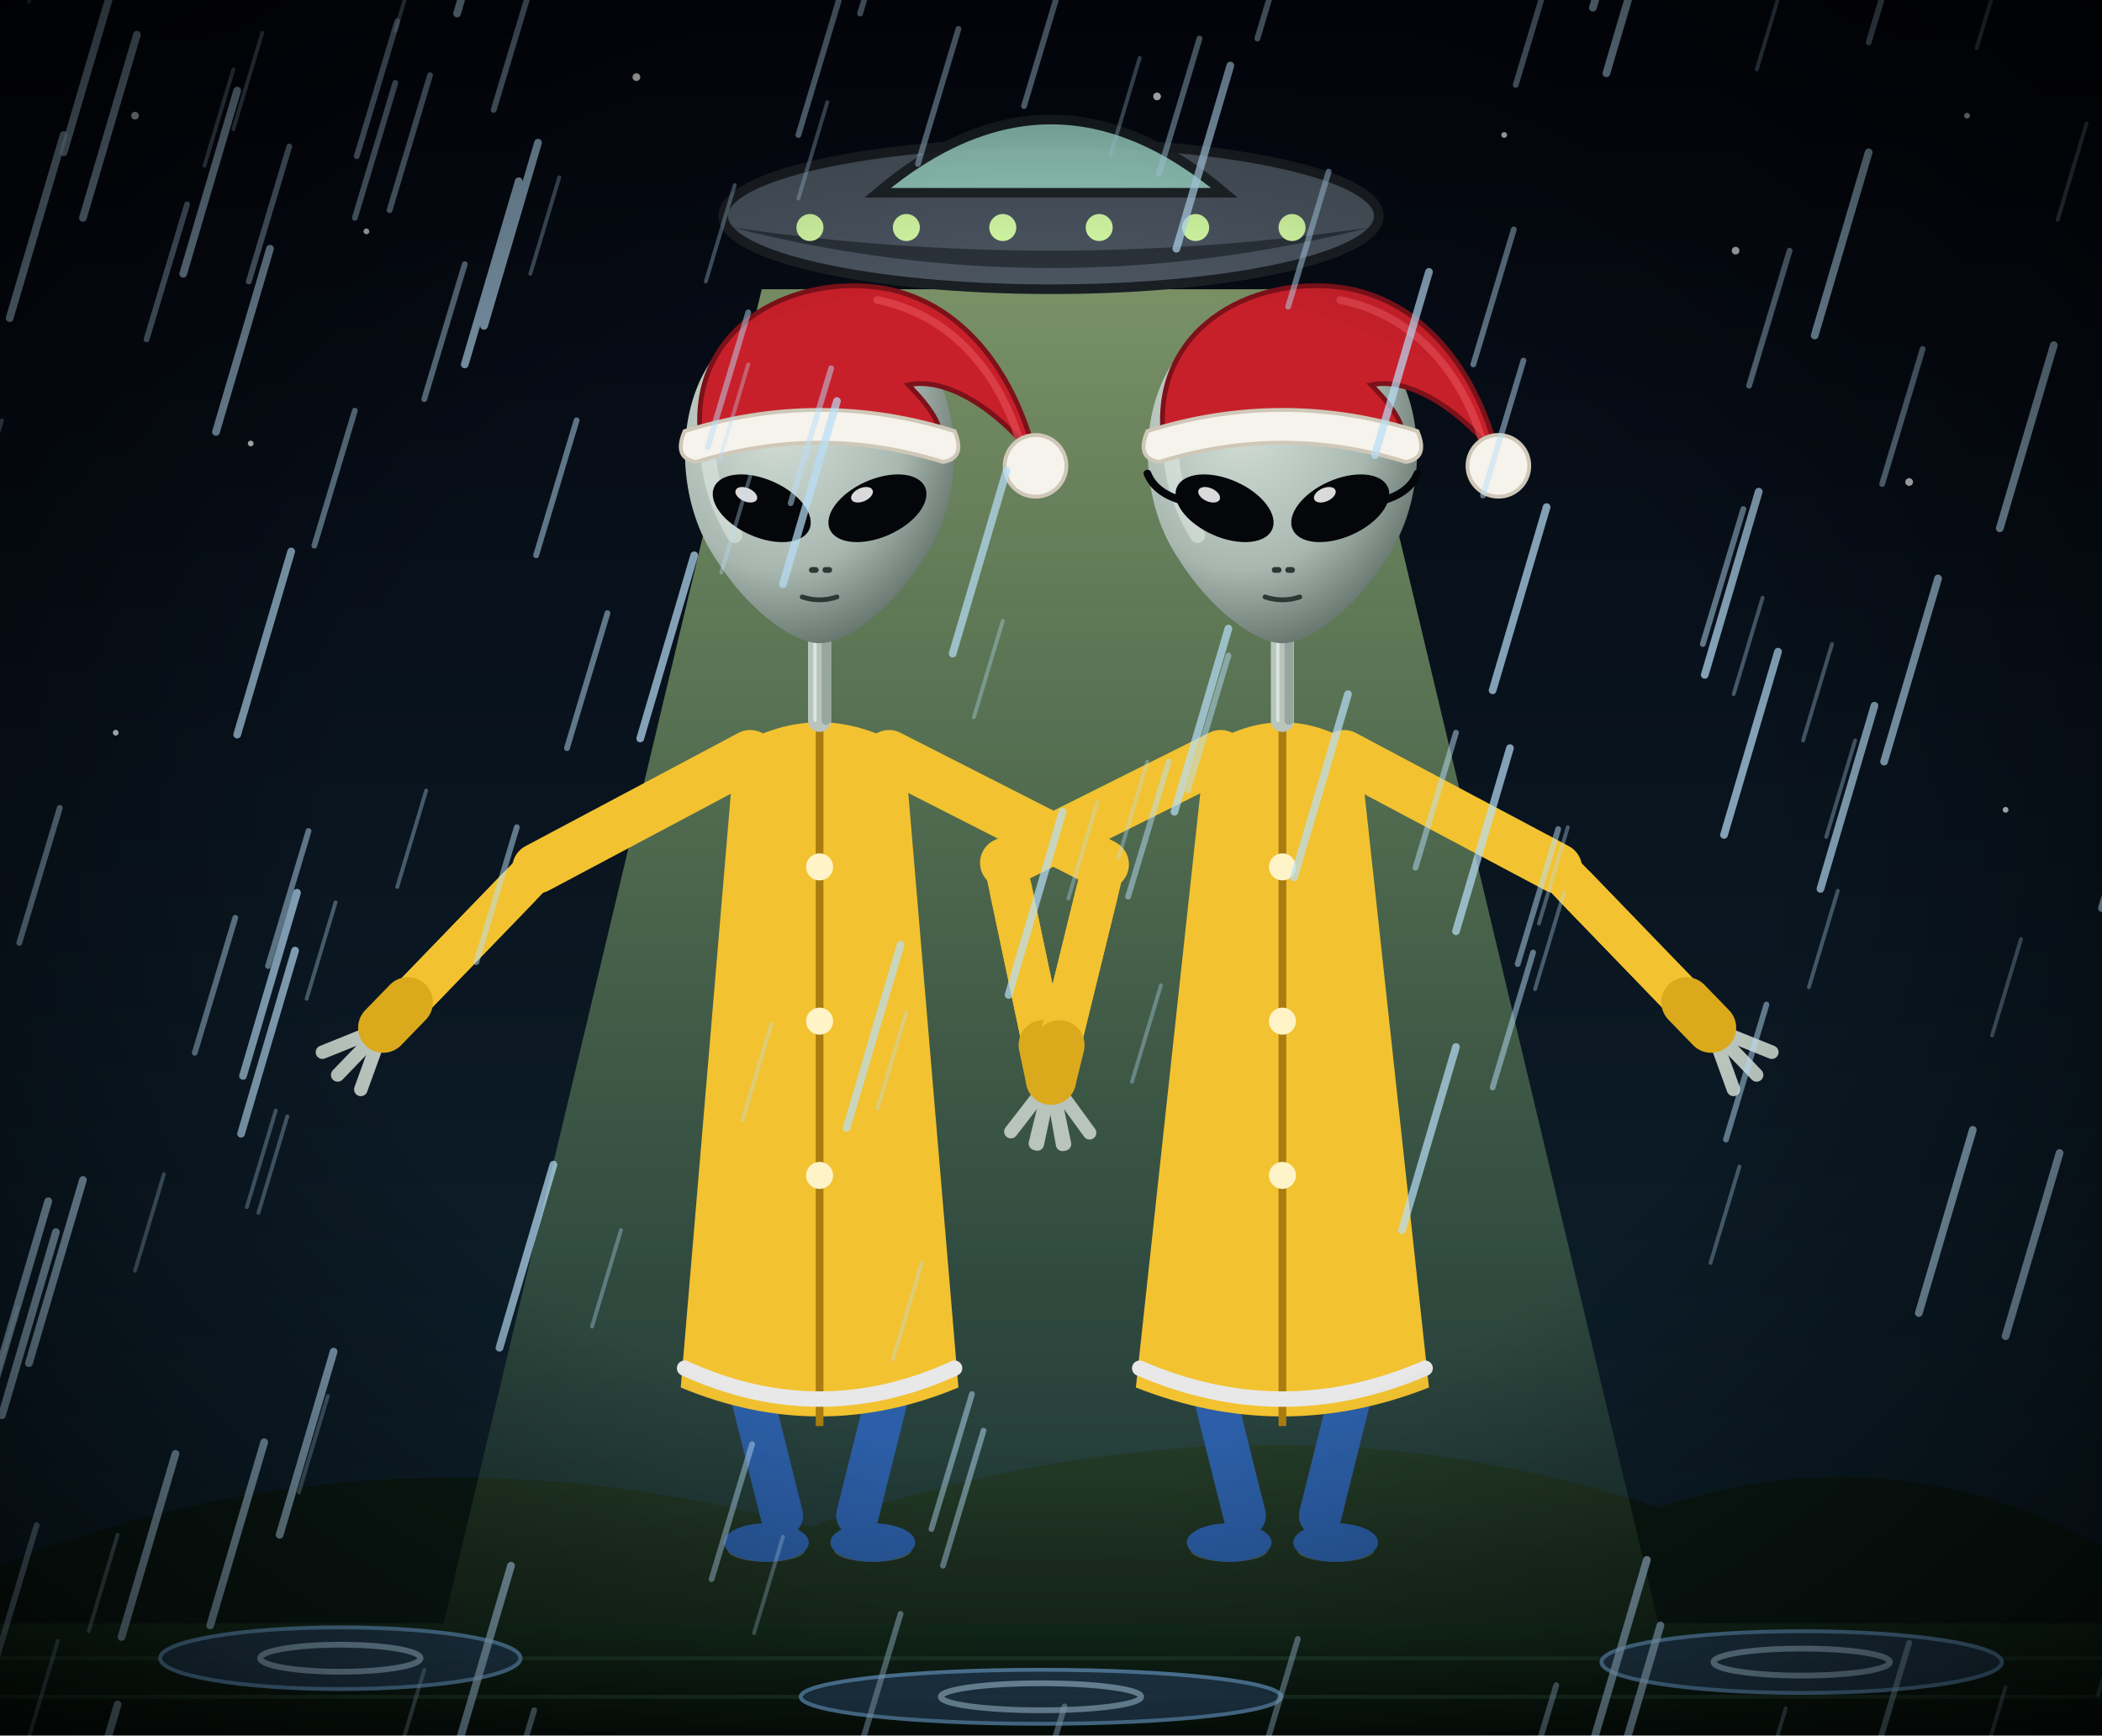
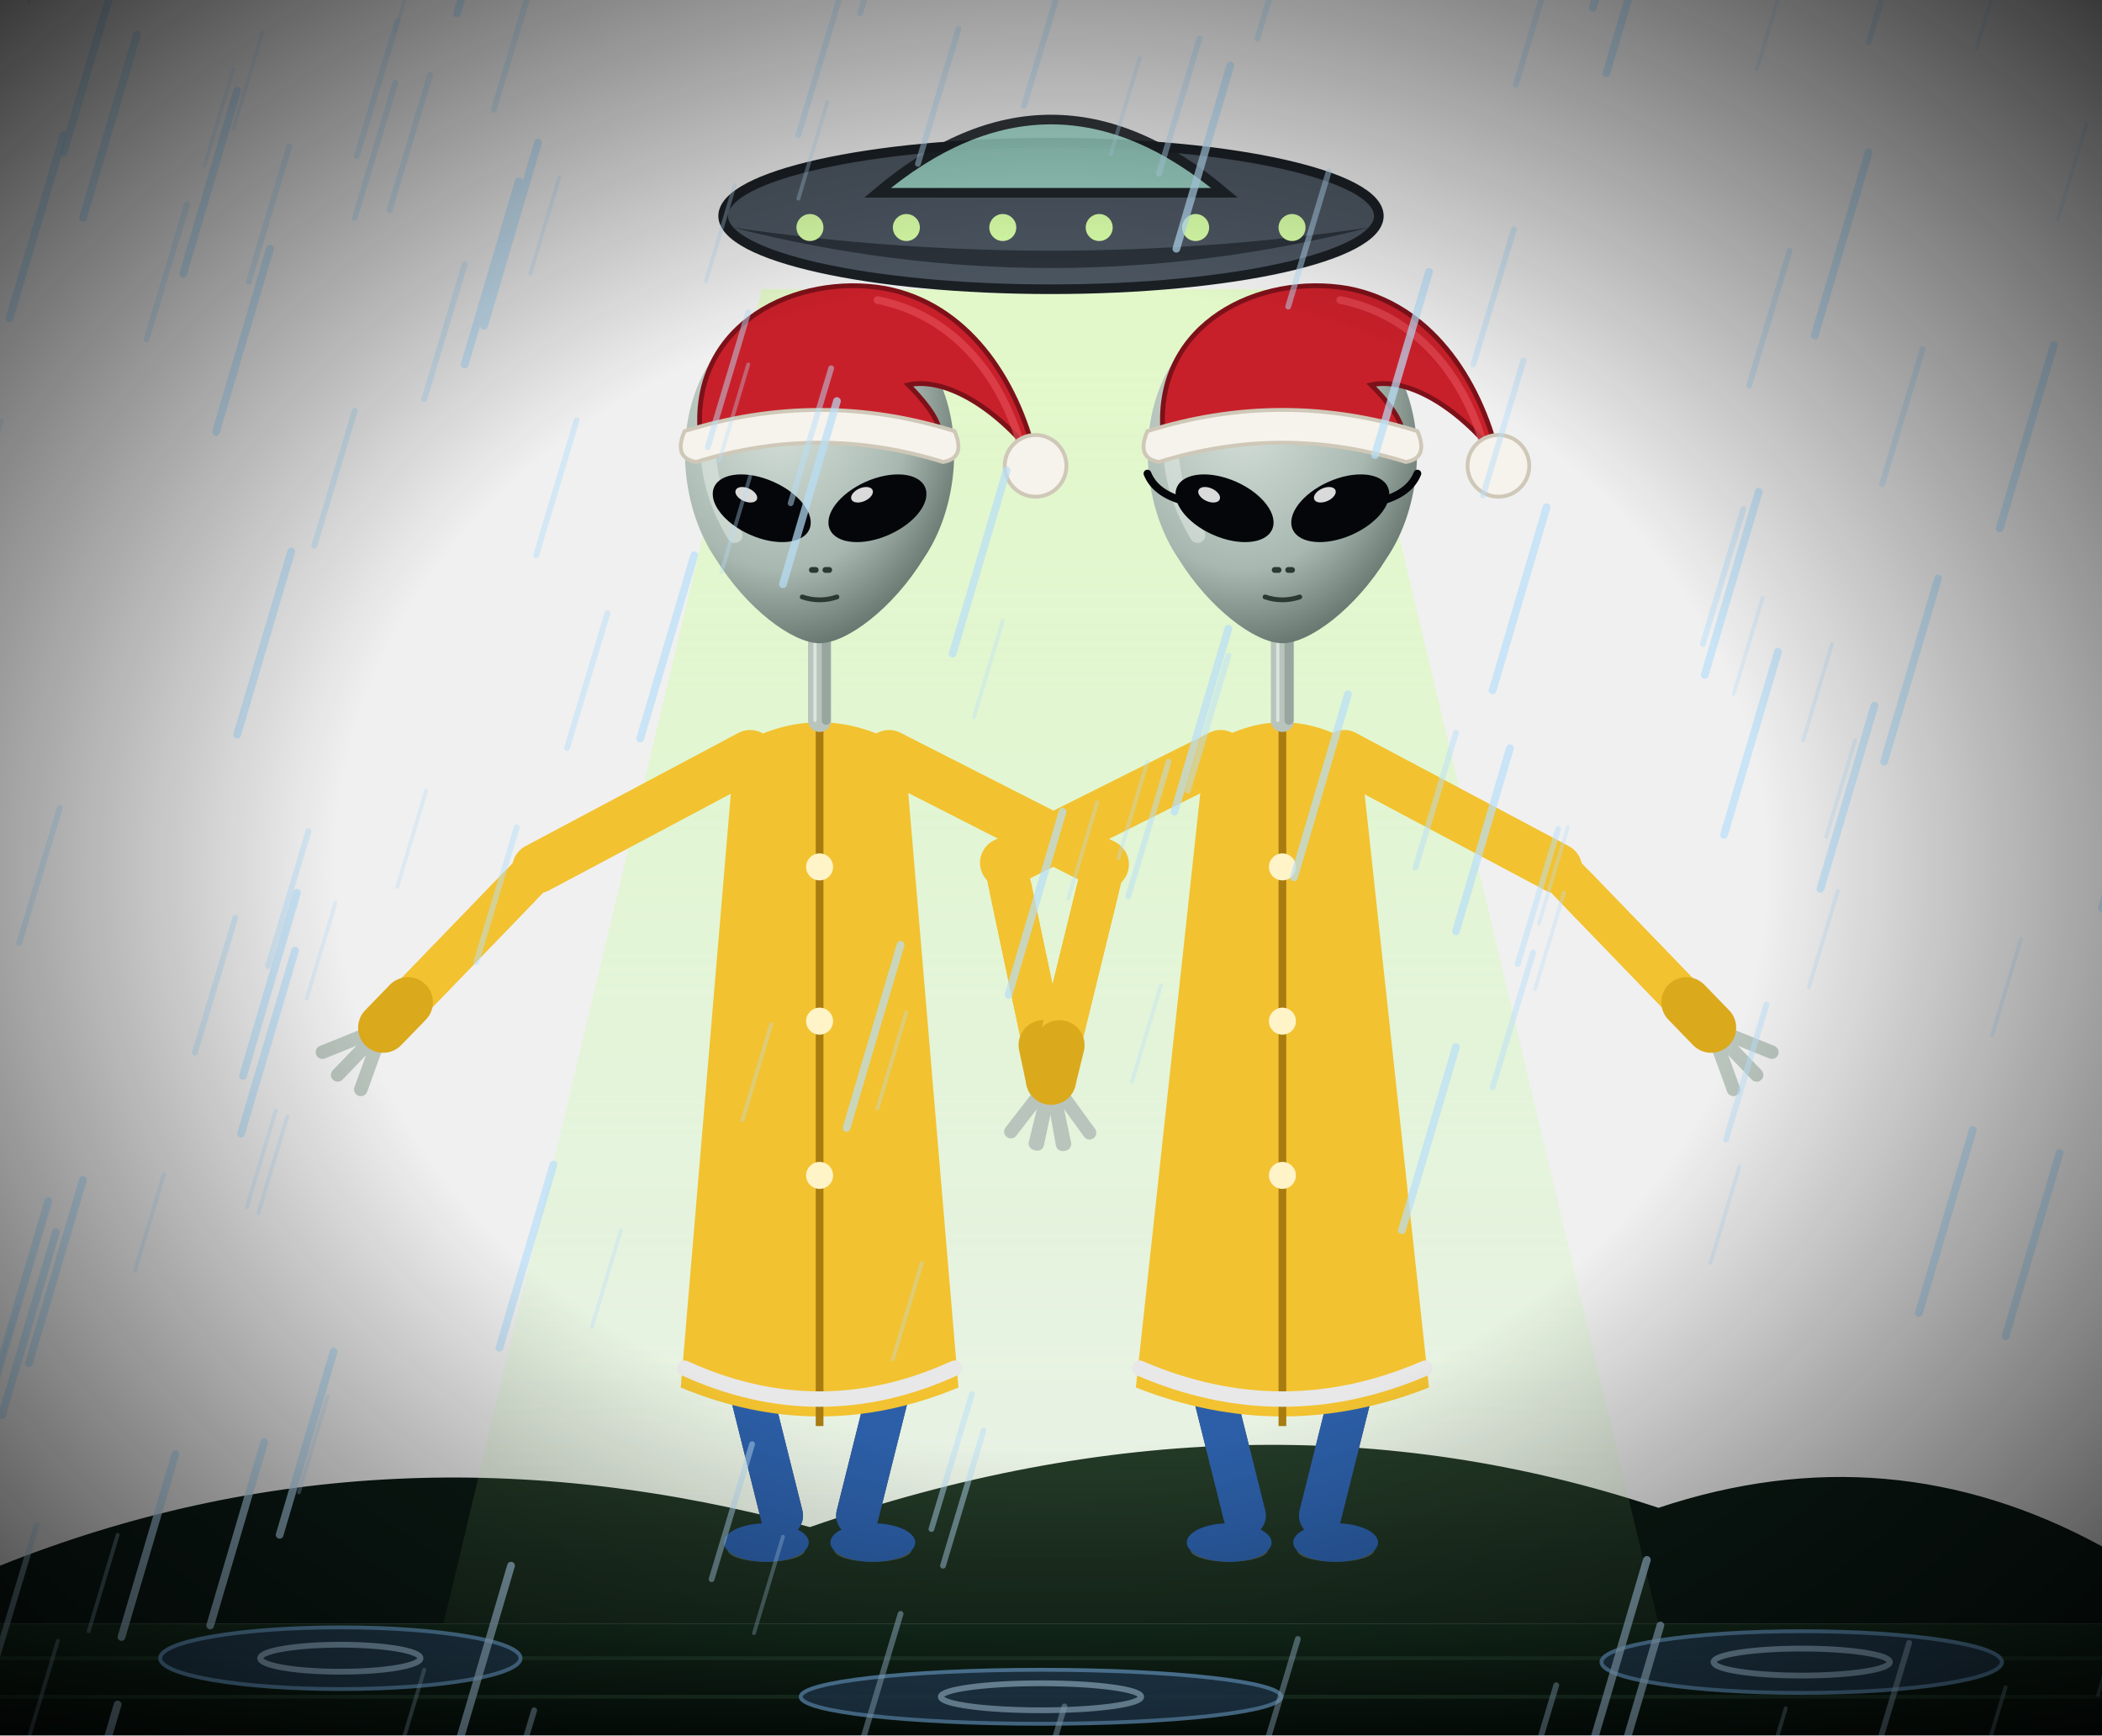
<svg xmlns="http://www.w3.org/2000/svg" viewBox="0 0 1090 900" width="1090" height="900">
  <defs>
    <linearGradient id="wall" x1="0" y1="0" x2="0" y2="1">
      <stop offset="0" stop-color="#050a09" />
      <stop offset="1" stop-color="#132320" />
    </linearGradient>
    <linearGradient id="plastic" x1="0" y1="0" x2="1" y2="0">
      <stop offset="0" stop-color="#cfdad3" />
      <stop offset=".55" stop-color="#a8b8b0" />
      <stop offset="1" stop-color="#5d6f67" />
    </linearGradient>
    <radialGradient id="plastichead" cx=".35" cy=".3" r=".8">
      <stop offset="0" stop-color="#d7e2db" />
      <stop offset=".6" stop-color="#a8b8b0" />
      <stop offset="1" stop-color="#52625b" />
    </radialGradient>
    <linearGradient id="beam" x1="0" y1="0" x2="0" y2="1">
      <stop offset="0" stop-color="#a8ffd8" stop-opacity=".30" />
      <stop offset="1" stop-color="#a8ffd8" stop-opacity="0" />
    </linearGradient>
    <linearGradient id="floor" x1="0" y1="0" x2="0" y2="1">
      <stop offset="0" stop-color="#1c2825" />
      <stop offset="1" stop-color="#0a0f0e" />
    </linearGradient>
    <radialGradient id="vig" cx=".5" cy=".5" r=".75">
      <stop offset=".45" stop-color="#000" stop-opacity="0" />
      <stop offset="1" stop-color="#000" stop-opacity=".85" />
    </radialGradient>
    <radialGradient id="snowg" cx=".35" cy=".3" r=".8">
      <stop offset="0" stop-color="#fff" />
      <stop offset="1" stop-color="#B7C6DA" />
    </radialGradient>
    <radialGradient id="lanternglow" cx=".5" cy=".5" r=".5">
      <stop offset="0" stop-color="#ffe9a0" stop-opacity=".85" />
      <stop offset="1" stop-color="#ffe9a0" stop-opacity="0" />
    </radialGradient>
    <filter id="soft" x="-50%" y="-50%" width="200%" height="200%">
      <feGaussianBlur stdDeviation="3" />
    </filter>
    <filter id="shadow" x="-30%" y="-10%" width="160%" height="130%">
      <feColorMatrix type="matrix" values="0 0 0 0 0  0 0 0 0 0  0 0 0 0 0  0 0 0 .55 0" />
      <feGaussianBlur stdDeviation="7" />
    </filter>
    <filter id="fog" x="-30%" y="-100%" width="160%" height="300%">
      <feGaussianBlur stdDeviation="26" />
    </filter>
    <clipPath id="floorclip">
      <rect y="842" width="1090" height="58" />
    </clipPath>
  </defs>
  <style>@media (prefers-reduced-motion: no-preference) {@keyframes bob-male {0.00% {transform:rotate(0deg)}72.41% {transform:rotate(0deg)}72.41% {transform:rotate(0deg)}74.02% {transform:rotate(-6deg)}75.63% {transform:rotate(5deg)}77.24% {transform:rotate(-4deg)}78.85% {transform:rotate(3deg)}80.46% {transform:rotate(-1.5deg)}82.07% {transform:rotate(0deg)}100.00% {transform:rotate(0deg)}} .hb-male {animation: bob-male 29s ease-in-out infinite; transform-origin: 0px 236px}@keyframes bob-female {0.00% {transform:rotate(0deg)}65.85% {transform:rotate(0deg)}65.85% {transform:rotate(0deg)}66.99% {transform:rotate(-6deg)}68.13% {transform:rotate(5deg)}69.27% {transform:rotate(-4deg)}70.41% {transform:rotate(3deg)}71.54% {transform:rotate(-1.5deg)}72.68% {transform:rotate(0deg)}100.00% {transform:rotate(0deg)}} .hb-female {animation: bob-female 41s ease-in-out infinite; transform-origin: 0px 236px}@keyframes fall{to{transform:translateY(900px)}} .fall{animation:fall linear infinite}@keyframes sway{from{transform:translateX(-22px)}to{transform:translateX(22px)}} .sway{animation:sway ease-in-out infinite alternate}@keyframes drift{from{transform:translateX(-45px)}to{transform:translateX(45px)}} .drift{animation:drift 11s ease-in-out infinite alternate}@keyframes hover{from{transform:translateY(-5px)}to{transform:translateY(7px)}} .hover{animation:hover 3.6s ease-in-out infinite alternate}@keyframes flash{0%,100%,12%,48%,62%{opacity:0}1%{opacity:.22}3%{opacity:0}5%{opacity:.16}9%{opacity:0}51%{opacity:.2}53%{opacity:0}55%{opacity:.14}59%{opacity:0}} .flash{animation:flash 13s linear infinite}@keyframes bolta{0%,100%,12%,62%{opacity:0}1%{opacity:1}3%{opacity:0}5%{opacity:1}9%{opacity:0}} .bolta{animation:bolta 13s linear infinite}@keyframes boltb{0%,100%,48%,62%{opacity:0}51%{opacity:1}53%{opacity:0}55%{opacity:1}59%{opacity:0}} .boltb{animation:boltb 13s linear infinite}}</style>
  <defs>
    <linearGradient id="ubeam" x1="0" y1="0" x2="0" y2="1">
      <stop offset="0" stop-color="#d8ffa8" stop-opacity=".55" />
      <stop offset="1" stop-color="#b6ff9a" stop-opacity=".08" />
    </linearGradient>
    <linearGradient id="nsky" x1="0" y1="0" x2="0" y2="1">
      <stop offset="0" stop-color="#04060f" />
      <stop offset="1" stop-color="#0f2430" />
    </linearGradient>
    <linearGradient id="field" x1="0" y1="0" x2="0" y2="1">
      <stop offset="0" stop-color="#16301f" />
      <stop offset="1" stop-color="#07120c" />
    </linearGradient>
  </defs>
-   <rect width="1090" height="900" fill="url(#nsky)" />
-   <circle cx="70" cy="60" r="2" fill="#fff" opacity=".8" />
-   <circle cx="190" cy="120" r="1.5" fill="#fff" opacity=".8" />
-   <circle cx="330" cy="40" r="2" fill="#fff" opacity=".8" />
-   <circle cx="470" cy="90" r="1.5" fill="#fff" opacity=".8" />
-   <circle cx="600" cy="50" r="2" fill="#fff" opacity=".8" />
-   <circle cx="780" cy="70" r="1.5" fill="#fff" opacity=".8" />
-   <circle cx="900" cy="130" r="2" fill="#fff" opacity=".8" />
-   <circle cx="1020" cy="60" r="1.5" fill="#fff" opacity=".8" />
-   <circle cx="130" cy="230" r="1.5" fill="#fff" opacity=".8" />
-   <circle cx="990" cy="250" r="2" fill="#fff" opacity=".8" />
-   <circle cx="60" cy="380" r="1.5" fill="#fff" opacity=".8" />
-   <circle cx="1040" cy="420" r="1.5" fill="#fff" opacity=".8" />
  <path d="M 0 812 Q 200 732 420 792 Q 650 712 860 782 Q 980 742 1090 802 L 1090 842 L 0 842 Z" fill="#0b1a14" />
  <g class="hover">
    <path d="M 395 150 L 695 150 L 860 842 L 230 842 Z" fill="url(#ubeam)" />
    <ellipse cx="545" cy="112" rx="170" ry="38" fill="#4b5560" stroke="#1a1f24" stroke-width="5" />
    <path d="M 455 100 Q 545 24 635 100 Z" fill="#9fd8c9" stroke="#1a1f24" stroke-width="5" opacity=".9" />
    <path d="M 380 118 Q 545 160 710 118 Q 545 142 380 118 Z" fill="#2b323a" />
    <g fill="#d8ffa8">
      <circle cx="420" cy="118" r="7" />
      <circle cx="470" cy="118" r="7" />
      <circle cx="520" cy="118" r="7" />
      <circle cx="570" cy="118" r="7" />
      <circle cx="620" cy="118" r="7" />
      <circle cx="670" cy="118" r="7" />
    </g>
  </g>
  <rect y="842" width="1090" height="58" fill="url(#field)" />
  <g stroke="#2b4d37" stroke-width="2" opacity=".6">
    <path d="M 0 860 H 1090 M 0 880 H 1090" />
  </g>
  <g transform="scale(1.038095 1)">
    <g fill="#26425a" stroke="#6BA3D0" stroke-width="2" opacity=".9">
      <ellipse cx="170" cy="860" rx="90" ry="16" />
      <ellipse cx="520" cy="880" rx="120" ry="14" />
      <ellipse cx="900" cy="862" rx="100" ry="16" />
    </g>
    <g fill="none" stroke="#B8DEF8" stroke-width="3" opacity=".7">
      <ellipse cx="170" cy="860" rx="40" ry="7" />
      <ellipse cx="520" cy="880" rx="50" ry="7" />
      <ellipse cx="900" cy="862" rx="44" ry="7" />
    </g>
  </g>
  <g transform="translate(665 569.6)">
    <path d="M -20.0 0.0 L -48.7 100.0" stroke="#b9c4bd" stroke-width="22" stroke-linecap="round" fill="none" />
    <path d="M -13.8 0.0 L -42.5 100.0" stroke="#76877f" stroke-width="8.4" stroke-linecap="round" fill="none" opacity=".5" />
    <path d="M -24.4 0.0 L -53.1 100.0" stroke="#eaf3ee" stroke-width="3.1" stroke-linecap="round" fill="none" opacity=".7" />
    <path d="M -48.7 100.0 L -19.6 216.4" stroke="#b9c4bd" stroke-width="16" stroke-linecap="round" fill="none" />
    <path d="M -44.2 100.0 L -15.2 216.4" stroke="#76877f" stroke-width="6.1" stroke-linecap="round" fill="none" opacity=".5" />
    <path d="M -51.9 100.0 L -22.8 216.4" stroke="#eaf3ee" stroke-width="2.2" stroke-linecap="round" fill="none" opacity=".7" />
    <path d="M -56.7 100.0 Q -48.7 105.0 -40.7 100.0" stroke="#46544e" stroke-width="2.2" fill="none" opacity=".7" />
    <ellipse cx="-27.6" cy="230.4" rx="20" ry="8" fill="#b9c4bd" />
    <ellipse cx="-27.6" cy="234.4" rx="20" ry="6" fill="#76877f" opacity=".5" />
    <path d="M 20.0 0.0 L 48.7 100.0" stroke="#b9c4bd" stroke-width="22" stroke-linecap="round" fill="none" />
    <path d="M 26.2 0.0 L 54.8 100.0" stroke="#76877f" stroke-width="8.4" stroke-linecap="round" fill="none" opacity=".5" />
    <path d="M 15.6 0.0 L 44.3 100.0" stroke="#eaf3ee" stroke-width="3.1" stroke-linecap="round" fill="none" opacity=".7" />
    <path d="M 48.7 100.0 L 19.6 216.4" stroke="#b9c4bd" stroke-width="16" stroke-linecap="round" fill="none" />
    <path d="M 53.1 100.0 L 24.1 216.4" stroke="#76877f" stroke-width="6.1" stroke-linecap="round" fill="none" opacity=".5" />
    <path d="M 45.5 100.0 L 16.4 216.4" stroke="#eaf3ee" stroke-width="2.2" stroke-linecap="round" fill="none" opacity=".7" />
    <path d="M 40.7 100.0 Q 48.7 105.0 56.7 100.0" stroke="#46544e" stroke-width="2.2" fill="none" opacity=".7" />
    <ellipse cx="27.6" cy="230.4" rx="20" ry="8" fill="#b9c4bd" />
    <ellipse cx="27.6" cy="234.4" rx="20" ry="6" fill="#76877f" opacity=".5" />
    <path d="M -32.0 -178.0 Q 0.0 -204.0 32.0 -178.0 Q 24.0 -110.0 24.0 -110.0 Q 44.0 -40 40 40 Q 0 66 -40 40 Q -44 -40 -24.0 -110.0 Q -24.0 -110.0 -32.0 -178.0 Z" fill="url(#plastic)" />
    <path d="M -24.0 -108.0 Q 0.0 -103.0 24.0 -108.0" stroke="#46544e" stroke-width="2.2" fill="none" opacity=".7" />
    <path d="M -32.0 -178.0 L -143.8 -122.1" stroke="#b9c4bd" stroke-width="15" stroke-linecap="round" fill="none" />
    <path d="M -27.8 -178.0 L -139.6 -122.1" stroke="#76877f" stroke-width="5.7" stroke-linecap="round" fill="none" opacity=".5" />
    <path d="M -35.0 -178.0 L -146.8 -122.1" stroke="#eaf3ee" stroke-width="2.1" stroke-linecap="round" fill="none" opacity=".7" />
    <path d="M -143.8 -122.1 L -120.0 -9.6" stroke="#b9c4bd" stroke-width="12" stroke-linecap="round" fill="none" />
    <path d="M -140.4 -122.1 L -116.6 -9.6" stroke="#76877f" stroke-width="4.6" stroke-linecap="round" fill="none" opacity=".5" />
    <path d="M -146.2 -122.1 L -122.4 -9.6" stroke="#eaf3ee" stroke-width="1.7" stroke-linecap="round" fill="none" opacity=".7" />
    <path d="M -150.8 -122.1 Q -143.8 -117.1 -136.8 -122.1" stroke="#46544e" stroke-width="2.2" fill="none" opacity=".7" />
    <path d="M 32.0 -178.0 L 142.4 -119.3" stroke="#b9c4bd" stroke-width="15" stroke-linecap="round" fill="none" />
    <path d="M 36.2 -178.0 L 146.6 -119.3" stroke="#76877f" stroke-width="5.7" stroke-linecap="round" fill="none" opacity=".5" />
    <path d="M 29.0 -178.0 L 139.4 -119.3" stroke="#eaf3ee" stroke-width="2.1" stroke-linecap="round" fill="none" opacity=".7" />
    <path d="M 142.4 -119.3 L 222.3 -36.6" stroke="#b9c4bd" stroke-width="12" stroke-linecap="round" fill="none" />
    <path d="M 145.7 -119.3 L 225.6 -36.6" stroke="#76877f" stroke-width="4.6" stroke-linecap="round" fill="none" opacity=".5" />
    <path d="M 140.0 -119.3 L 219.9 -36.6" stroke="#eaf3ee" stroke-width="1.7" stroke-linecap="round" fill="none" opacity=".7" />
    <path d="M 135.4 -119.3 Q 142.4 -114.3 149.4 -119.3" stroke="#46544e" stroke-width="2.2" fill="none" opacity=".7" />
    <path d="M -120.0 -9.6 L -100.0 17.9" stroke="#b9c4bd" stroke-width="7" stroke-linecap="round" fill="none" />
    <path d="M -120.0 -9.6 L -113.0 23.7" stroke="#b9c4bd" stroke-width="7" stroke-linecap="round" fill="none" />
    <path d="M -120.0 -9.6 L -127.1 23.7" stroke="#b9c4bd" stroke-width="7" stroke-linecap="round" fill="none" />
    <circle cx="-120.0" cy="-9.6" r="7" fill="#b9c4bd" />
    <path d="M 222.3 -36.6 L 253.8 -23.9" stroke="#b9c4bd" stroke-width="7" stroke-linecap="round" fill="none" />
    <path d="M 222.3 -36.6 L 245.9 -12.1" stroke="#b9c4bd" stroke-width="7" stroke-linecap="round" fill="none" />
    <path d="M 222.3 -36.6 L 233.9 -4.6" stroke="#b9c4bd" stroke-width="7" stroke-linecap="round" fill="none" />
    <circle cx="222.3" cy="-36.6" r="7" fill="#b9c4bd" />
    <path d="M -20.0 0.0 L -48.7 100.0" stroke="#38465e" stroke-width="28" stroke-linecap="round" fill="none" />
    <path d="M -48.7 100.0 L -19.6 216.4" stroke="#38465e" stroke-width="22" stroke-linecap="round" fill="none" />
    <path d="M 20.0 0.0 L 48.7 100.0" stroke="#38465e" stroke-width="28" stroke-linecap="round" fill="none" />
    <path d="M 48.7 100.0 L 19.6 216.4" stroke="#38465e" stroke-width="22" stroke-linecap="round" fill="none" />
    <path d="M -35.6 152.4 L -19.6 216.4" stroke="#2c5fa8" stroke-width="22" stroke-linecap="round" fill="none" />
    <ellipse cx="-27.6" cy="230.4" rx="22" ry="10" fill="#2c5fa8" />
    <path d="M 35.6 152.4 L 19.6 216.4" stroke="#2c5fa8" stroke-width="22" stroke-linecap="round" fill="none" />
    <ellipse cx="27.6" cy="230.4" rx="22" ry="10" fill="#2c5fa8" />
    <path d="M -32.0 -178.0 L -143.8 -122.1" stroke="#f2c230" stroke-width="26" stroke-linecap="round" fill="none" />
    <path d="M -143.8 -122.1 L -120.0 -9.6" stroke="#f2c230" stroke-width="22" stroke-linecap="round" fill="none" />
    <path d="M -140.9 -108.6 L -120.0 -9.6" stroke="#f2c230" stroke-width="22" stroke-linecap="round" fill="none" />
    <path d="M -123.8 -27.6 L -120.0 -9.6" stroke="#dba91c" stroke-width="26" stroke-linecap="round" fill="none" />
    <path d="M 32.0 -178.0 L 142.4 -119.3" stroke="#f2c230" stroke-width="26" stroke-linecap="round" fill="none" />
    <path d="M 142.4 -119.3 L 222.3 -36.6" stroke="#f2c230" stroke-width="22" stroke-linecap="round" fill="none" />
    <path d="M 152.0 -109.4 L 222.3 -36.6" stroke="#f2c230" stroke-width="22" stroke-linecap="round" fill="none" />
    <path d="M 209.5 -49.8 L 222.3 -36.6" stroke="#dba91c" stroke-width="26" stroke-linecap="round" fill="none" />
    <path d="M -40.0 -182.0 Q 0.0 -208.0 40.0 -182.0 L 76.0 150 Q 0 180 -76.0 150 Z" fill="#f2c230" />
    <path d="M 0 -200 V 170" stroke="#a87c10" stroke-width="4" fill="none" />
    <g fill="#fff3c8">
      <circle cx="0" cy="-120" r="7" />
      <circle cx="0" cy="-40" r="7" />
      <circle cx="0" cy="40" r="7" />
    </g>
    <path d="M -74 140 Q 0 172 74 140" stroke="#e8e8e8" stroke-width="8" fill="none" stroke-linecap="round" />
    <g transform="translate(0.0 -196.0) rotate(0.0) translate(0 -236)">
      <g class="hb hb-female">
        <path d="M 0.0 236.0 L 0.0 190.0" stroke="#b9c4bd" stroke-width="12" stroke-linecap="round" fill="none" />
        <path d="M 3.4 236.0 L 3.4 190.0" stroke="#76877f" stroke-width="4.6" stroke-linecap="round" fill="none" opacity=".5" />
        <path d="M -2.4 236.0 L -2.4 190.0" stroke="#eaf3ee" stroke-width="1.7" stroke-linecap="round" fill="none" opacity=".7" />
        <path d="M 0 22 C 74 22 84 108 54 152 C 38 178 14 196 0 196 C -14 196 -38 178 -54 152 C -84 108 -74 22 0 22 Z" fill="url(#plastichead)" />
        <path d="M -50 60 Q -68 100 -44 140" stroke="#eaf3ee" stroke-width="8" stroke-linecap="round" fill="none" opacity=".45" />
        <g fill="#04060a">
          <ellipse cx="-30" cy="126" rx="27" ry="15" transform="rotate(24 -30 126)" />
          <ellipse cx="30" cy="126" rx="27" ry="15" transform="rotate(-24 30 126)" />
        </g>
        <g fill="#fff" opacity=".85">
          <ellipse cx="-38" cy="119" rx="6" ry="3.5" transform="rotate(24 -38 119)" />
          <ellipse cx="22" cy="119" rx="6" ry="3.5" transform="rotate(-24 22 119)" />
        </g>
        <path d="M -4 158 h 2 M 3 158 h 2" stroke="#2c3833" stroke-width="3" stroke-linecap="round" />
        <path d="M -9 172 Q 0 175 9 172" stroke="#2c3833" stroke-width="2.5" fill="none" stroke-linecap="round" />
        <path d="M -52 122 q -14 -4 -18 -14 M 52 122 q 14 -4 18 -14" stroke="#04060a" stroke-width="4" stroke-linecap="round" fill="none" />
        <circle cx="0" cy="36" r="7" fill="#f2b632" />
        <path d="M -62 86 C -66 30 -12 4 34 12 C 76 20 102 58 112 100 C 90 72 64 58 46 62 C 58 74 62 82 62 86 Q 0 68 -62 86 Z" fill="#c8202a" stroke="#7d1119" stroke-width="2.5" />
        <path d="M 30 18 C 70 26 94 58 104 92" fill="none" stroke="#e8505a" stroke-width="4" opacity=".6" stroke-linecap="round" />
        <path d="M -70 86 Q 0 64 70 86 Q 76 100 64 102 Q 0 82 -64 102 Q -76 100 -70 86 Z" fill="#f6f3ec" stroke="#cfc8b8" stroke-width="2" />
        <circle cx="112" cy="104" r="16" fill="#f6f3ec" stroke="#cfc8b8" stroke-width="2" />
      </g>
    </g>
  </g>
  <g transform="translate(425 569.6)">
    <path d="M 20.0 0.0 L 48.7 100.0" stroke="#b9c4bd" stroke-width="22" stroke-linecap="round" fill="none" />
    <path d="M 26.2 0.0 L 54.8 100.0" stroke="#76877f" stroke-width="8.4" stroke-linecap="round" fill="none" opacity=".5" />
    <path d="M 15.6 0.0 L 44.3 100.0" stroke="#eaf3ee" stroke-width="3.1" stroke-linecap="round" fill="none" opacity=".7" />
    <path d="M 48.7 100.0 L 19.6 216.4" stroke="#b9c4bd" stroke-width="16" stroke-linecap="round" fill="none" />
    <path d="M 53.1 100.0 L 24.1 216.4" stroke="#76877f" stroke-width="6.1" stroke-linecap="round" fill="none" opacity=".5" />
    <path d="M 45.5 100.0 L 16.4 216.4" stroke="#eaf3ee" stroke-width="2.2" stroke-linecap="round" fill="none" opacity=".7" />
    <path d="M 40.7 100.0 Q 48.7 105.0 56.7 100.0" stroke="#46544e" stroke-width="2.2" fill="none" opacity=".7" />
    <ellipse cx="27.6" cy="230.4" rx="20" ry="8" fill="#b9c4bd" />
    <ellipse cx="27.6" cy="234.4" rx="20" ry="6" fill="#76877f" opacity=".5" />
    <path d="M -20.0 0.0 L -48.7 100.0" stroke="#b9c4bd" stroke-width="22" stroke-linecap="round" fill="none" />
    <path d="M -13.8 0.0 L -42.5 100.0" stroke="#76877f" stroke-width="8.4" stroke-linecap="round" fill="none" opacity=".5" />
    <path d="M -24.4 0.0 L -53.1 100.0" stroke="#eaf3ee" stroke-width="3.1" stroke-linecap="round" fill="none" opacity=".7" />
    <path d="M -48.7 100.0 L -19.6 216.4" stroke="#b9c4bd" stroke-width="16" stroke-linecap="round" fill="none" />
    <path d="M -44.2 100.0 L -15.2 216.4" stroke="#76877f" stroke-width="6.1" stroke-linecap="round" fill="none" opacity=".5" />
    <path d="M -51.9 100.0 L -22.8 216.4" stroke="#eaf3ee" stroke-width="2.2" stroke-linecap="round" fill="none" opacity=".7" />
    <path d="M -56.7 100.0 Q -48.7 105.0 -40.7 100.0" stroke="#46544e" stroke-width="2.2" fill="none" opacity=".7" />
    <ellipse cx="-27.6" cy="230.4" rx="20" ry="8" fill="#b9c4bd" />
    <ellipse cx="-27.6" cy="234.4" rx="20" ry="6" fill="#76877f" opacity=".5" />
    <path d="M -36.0 -178.0 Q 0.0 -204.0 36.0 -178.0 Q 26.0 -110.0 26.0 -110.0 Q 40.0 -40 36 40 Q 0 66 -36 40 Q -40 -40 -26.0 -110.0 Q -26.0 -110.0 -36.0 -178.0 Z" fill="url(#plastic)" />
    <path d="M -26.0 -108.0 Q 0.0 -103.0 26.0 -108.0" stroke="#46544e" stroke-width="2.2" fill="none" opacity=".7" />
    <path d="M 36.0 -178.0 L 147.4 -121.3" stroke="#b9c4bd" stroke-width="15" stroke-linecap="round" fill="none" />
    <path d="M 40.2 -178.0 L 151.6 -121.3" stroke="#76877f" stroke-width="5.7" stroke-linecap="round" fill="none" opacity=".5" />
    <path d="M 33.0 -178.0 L 144.4 -121.3" stroke="#eaf3ee" stroke-width="2.1" stroke-linecap="round" fill="none" opacity=".7" />
    <path d="M 147.4 -121.3 L 120.0 -9.6" stroke="#b9c4bd" stroke-width="12" stroke-linecap="round" fill="none" />
    <path d="M 150.8 -121.3 L 123.4 -9.6" stroke="#76877f" stroke-width="4.6" stroke-linecap="round" fill="none" opacity=".5" />
    <path d="M 145.0 -121.3 L 117.6 -9.6" stroke="#eaf3ee" stroke-width="1.7" stroke-linecap="round" fill="none" opacity=".7" />
    <path d="M 140.4 -121.3 Q 147.4 -116.3 154.4 -121.3" stroke="#46544e" stroke-width="2.2" fill="none" opacity=".7" />
    <path d="M -36.0 -178.0 L -146.4 -119.3" stroke="#b9c4bd" stroke-width="15" stroke-linecap="round" fill="none" />
    <path d="M -31.8 -178.0 L -142.2 -119.3" stroke="#76877f" stroke-width="5.7" stroke-linecap="round" fill="none" opacity=".5" />
    <path d="M -39.0 -178.0 L -149.4 -119.3" stroke="#eaf3ee" stroke-width="2.1" stroke-linecap="round" fill="none" opacity=".7" />
    <path d="M -146.4 -119.3 L -226.3 -36.6" stroke="#b9c4bd" stroke-width="12" stroke-linecap="round" fill="none" />
    <path d="M -143.0 -119.3 L -222.9 -36.6" stroke="#76877f" stroke-width="4.6" stroke-linecap="round" fill="none" opacity=".5" />
    <path d="M -148.8 -119.3 L -228.7 -36.6" stroke="#eaf3ee" stroke-width="1.7" stroke-linecap="round" fill="none" opacity=".7" />
    <path d="M -153.4 -119.3 Q -146.4 -114.3 -139.4 -119.3" stroke="#46544e" stroke-width="2.2" fill="none" opacity=".7" />
    <path d="M 120.0 -9.6 L 126.0 23.9" stroke="#b9c4bd" stroke-width="7" stroke-linecap="round" fill="none" />
    <path d="M 120.0 -9.6 L 111.9 23.4" stroke="#b9c4bd" stroke-width="7" stroke-linecap="round" fill="none" />
    <path d="M 120.0 -9.6 L 99.2 17.3" stroke="#b9c4bd" stroke-width="7" stroke-linecap="round" fill="none" />
    <circle cx="120.0" cy="-9.6" r="7" fill="#b9c4bd" />
    <path d="M -226.3 -36.6 L -237.9 -4.6" stroke="#b9c4bd" stroke-width="7" stroke-linecap="round" fill="none" />
    <path d="M -226.3 -36.6 L -249.9 -12.1" stroke="#b9c4bd" stroke-width="7" stroke-linecap="round" fill="none" />
    <path d="M -226.3 -36.6 L -257.8 -23.9" stroke="#b9c4bd" stroke-width="7" stroke-linecap="round" fill="none" />
    <circle cx="-226.3" cy="-36.6" r="7" fill="#b9c4bd" />
    <path d="M 20.0 0.0 L 48.7 100.0" stroke="#38465e" stroke-width="28" stroke-linecap="round" fill="none" />
    <path d="M 48.7 100.0 L 19.6 216.4" stroke="#38465e" stroke-width="22" stroke-linecap="round" fill="none" />
    <path d="M -20.0 0.0 L -48.7 100.0" stroke="#38465e" stroke-width="28" stroke-linecap="round" fill="none" />
    <path d="M -48.7 100.0 L -19.6 216.4" stroke="#38465e" stroke-width="22" stroke-linecap="round" fill="none" />
    <path d="M 35.6 152.4 L 19.6 216.4" stroke="#2c5fa8" stroke-width="22" stroke-linecap="round" fill="none" />
    <ellipse cx="27.6" cy="230.4" rx="22" ry="10" fill="#2c5fa8" />
    <path d="M -35.6 152.4 L -19.6 216.4" stroke="#2c5fa8" stroke-width="22" stroke-linecap="round" fill="none" />
    <ellipse cx="-27.6" cy="230.4" rx="22" ry="10" fill="#2c5fa8" />
    <path d="M 36.0 -178.0 L 147.4 -121.3" stroke="#f2c230" stroke-width="26" stroke-linecap="round" fill="none" />
    <path d="M 147.4 -121.3 L 120.0 -9.6" stroke="#f2c230" stroke-width="22" stroke-linecap="round" fill="none" />
    <path d="M 144.1 -107.9 L 120.0 -9.6" stroke="#f2c230" stroke-width="22" stroke-linecap="round" fill="none" />
    <path d="M 124.4 -27.5 L 120.0 -9.6" stroke="#dba91c" stroke-width="26" stroke-linecap="round" fill="none" />
    <path d="M -36.0 -178.0 L -146.4 -119.3" stroke="#f2c230" stroke-width="26" stroke-linecap="round" fill="none" />
    <path d="M -146.4 -119.3 L -226.3 -36.6" stroke="#f2c230" stroke-width="22" stroke-linecap="round" fill="none" />
    <path d="M -156.0 -109.4 L -226.3 -36.6" stroke="#f2c230" stroke-width="22" stroke-linecap="round" fill="none" />
    <path d="M -213.5 -49.8 L -226.3 -36.6" stroke="#dba91c" stroke-width="26" stroke-linecap="round" fill="none" />
    <path d="M -44.0 -182.0 Q 0.0 -208.0 44.0 -182.0 L 72.0 150 Q 0 180 -72.0 150 Z" fill="#f2c230" />
    <path d="M 0 -200 V 170" stroke="#a87c10" stroke-width="4" fill="none" />
    <g fill="#fff3c8">
      <circle cx="0" cy="-120" r="7" />
      <circle cx="0" cy="-40" r="7" />
      <circle cx="0" cy="40" r="7" />
    </g>
    <path d="M -70 140 Q 0 172 70 140" stroke="#e8e8e8" stroke-width="8" fill="none" stroke-linecap="round" />
    <g transform="translate(0.0 -196.0) rotate(0.0) translate(0 -236)">
      <g class="hb hb-male">
        <path d="M 0.0 236.0 L 0.0 190.0" stroke="#b9c4bd" stroke-width="12" stroke-linecap="round" fill="none" />
        <path d="M 3.4 236.0 L 3.4 190.0" stroke="#76877f" stroke-width="4.6" stroke-linecap="round" fill="none" opacity=".5" />
        <path d="M -2.4 236.0 L -2.4 190.0" stroke="#eaf3ee" stroke-width="1.7" stroke-linecap="round" fill="none" opacity=".7" />
        <path d="M 0 22 C 74 22 84 108 54 152 C 38 178 14 196 0 196 C -14 196 -38 178 -54 152 C -84 108 -74 22 0 22 Z" fill="url(#plastichead)" />
        <path d="M -50 60 Q -68 100 -44 140" stroke="#eaf3ee" stroke-width="8" stroke-linecap="round" fill="none" opacity=".45" />
        <g fill="#04060a">
          <ellipse cx="-30" cy="126" rx="27" ry="15" transform="rotate(24 -30 126)" />
          <ellipse cx="30" cy="126" rx="27" ry="15" transform="rotate(-24 30 126)" />
        </g>
        <g fill="#fff" opacity=".85">
          <ellipse cx="-38" cy="119" rx="6" ry="3.5" transform="rotate(24 -38 119)" />
          <ellipse cx="22" cy="119" rx="6" ry="3.5" transform="rotate(-24 22 119)" />
        </g>
        <path d="M -4 158 h 2 M 3 158 h 2" stroke="#2c3833" stroke-width="3" stroke-linecap="round" />
        <path d="M -9 172 Q 0 175 9 172" stroke="#2c3833" stroke-width="2.5" fill="none" stroke-linecap="round" />
        <path d="M -62 86 C -66 30 -12 4 34 12 C 76 20 102 58 112 100 C 90 72 64 58 46 62 C 58 74 62 82 62 86 Q 0 68 -62 86 Z" fill="#c8202a" stroke="#7d1119" stroke-width="2.5" />
        <path d="M 30 18 C 70 26 94 58 104 92" fill="none" stroke="#e8505a" stroke-width="4" opacity=".6" stroke-linecap="round" />
        <path d="M -70 86 Q 0 64 70 86 Q 76 100 64 102 Q 0 82 -64 102 Q -76 100 -70 86 Z" fill="#f6f3ec" stroke="#cfc8b8" stroke-width="2" />
        <circle cx="112" cy="104" r="16" fill="#f6f3ec" stroke="#cfc8b8" stroke-width="2" />
      </g>
    </g>
  </g>
  <g class="fall" style="animation-duration:1.5s;animation-delay:-1.012s">
    <g>
      <path d="M 926 886 l -15 50M 1146 877 l -15 50M 953 462 l -15 50M 1040 875 l -15 50M 388 189 l -15 50M 1048 487 l -15 50M 381 96 l -15 50M 914 310 l -15 50M 290 92 l -15 50M 1103 829 l -15 50M 85 609 l -15 50M 811 463 l -15 50M 322 638 l -15 50M 30 851 l -15 50M 1082 64 l -15 50M 121 36 l -15 50M 389 247 l -15 50M 61 796 l -15 50M 950 334 l -15 50M 902 605 l -15 50M 400 531 l -15 50M 478 655 l -15 50M 602 511 l -15 50M 9 678 l -15 50M 174 468 l -15 50M 569 416 l -15 50M 1128 860 l -15 50M 170 724 l -15 50M 520 322 l -15 50M 470 525 l -15 50M 591 30 l -15 50M 143 576 l -15 50M 221 410 l -15 50M 220 866 l -15 50M 595 395 l -15 50M 136 17 l -15 50M 1 218 l -15 50M 429 53 l -15 50M 962 384 l -15 50M 813 429 l -15 50M 149 579 l -15 50M 406 797 l -15 50" stroke="#b8def8" stroke-width="2" stroke-linecap="round" opacity="0.35" fill="none" />
    </g>
    <g transform="translate(0 -900)">
      <path d="M 926 886 l -15 50M 1146 877 l -15 50M 953 462 l -15 50M 1040 875 l -15 50M 388 189 l -15 50M 1048 487 l -15 50M 381 96 l -15 50M 914 310 l -15 50M 290 92 l -15 50M 1103 829 l -15 50M 85 609 l -15 50M 811 463 l -15 50M 322 638 l -15 50M 30 851 l -15 50M 1082 64 l -15 50M 121 36 l -15 50M 389 247 l -15 50M 61 796 l -15 50M 950 334 l -15 50M 902 605 l -15 50M 400 531 l -15 50M 478 655 l -15 50M 602 511 l -15 50M 9 678 l -15 50M 174 468 l -15 50M 569 416 l -15 50M 1128 860 l -15 50M 170 724 l -15 50M 520 322 l -15 50M 470 525 l -15 50M 591 30 l -15 50M 143 576 l -15 50M 221 410 l -15 50M 220 866 l -15 50M 595 395 l -15 50M 136 17 l -15 50M 1 218 l -15 50M 429 53 l -15 50M 962 384 l -15 50M 813 429 l -15 50M 149 579 l -15 50M 406 797 l -15 50" stroke="#b8def8" stroke-width="2" stroke-linecap="round" opacity="0.35" fill="none" />
    </g>
  </g>
  <g class="fall" style="animation-duration:1.1s;animation-delay:-0.564s">
    <g>
      <path d="M 689 89 l -21 70M 637 340 l -21 70M 31 419 l -21 70M 241 137 l -21 70M 504 723 l -21 70M 206 11 l -21 70M 122 476 l -21 70M 997 181 l -21 70M 1145 192 l -21 70M 916 521 l -21 70M 390 749 l -21 70M 268 429 l -21 70M 785 119 l -21 70M 808 430 l -21 70M 435 0 l -21 70M 552 885 l -21 70M 622 20 l -21 70M 431 191 l -21 70M 807 874 l -21 70M 205 43 l -21 70M 299 218 l -21 70M 904 264 l -21 70M 19 791 l -21 70M 673 850 l -21 70M 606 395 l -21 70M 150 76 l -21 70M 184 213 l -21 70M 497 15 l -21 70M 755 380 l -21 70M 928 130 l -21 70M 990 852 l -21 70M 277 887 l -21 70M 790 187 l -21 70M 315 318 l -21 70M 467 837 l -21 70M 510 742 l -21 70M 388 162 l -21 70M 1134 201 l -21 70M 795 494 l -21 70M 160 431 l -21 70M 97 106 l -21 70M 223 39 l -21 70" stroke="#b8def8" stroke-width="3" stroke-linecap="round" opacity="0.5" fill="none" />
    </g>
    <g transform="translate(0 -900)">
      <path d="M 689 89 l -21 70M 637 340 l -21 70M 31 419 l -21 70M 241 137 l -21 70M 504 723 l -21 70M 206 11 l -21 70M 122 476 l -21 70M 997 181 l -21 70M 1145 192 l -21 70M 916 521 l -21 70M 390 749 l -21 70M 268 429 l -21 70M 785 119 l -21 70M 808 430 l -21 70M 435 0 l -21 70M 552 885 l -21 70M 622 20 l -21 70M 431 191 l -21 70M 807 874 l -21 70M 205 43 l -21 70M 299 218 l -21 70M 904 264 l -21 70M 19 791 l -21 70M 673 850 l -21 70M 606 395 l -21 70M 150 76 l -21 70M 184 213 l -21 70M 497 15 l -21 70M 755 380 l -21 70M 928 130 l -21 70M 990 852 l -21 70M 277 887 l -21 70M 790 187 l -21 70M 315 318 l -21 70M 467 837 l -21 70M 510 742 l -21 70M 388 162 l -21 70M 1134 201 l -21 70M 795 494 l -21 70M 160 431 l -21 70M 97 106 l -21 70M 223 39 l -21 70" stroke="#b8def8" stroke-width="3" stroke-linecap="round" opacity="0.5" fill="none" />
    </g>
  </g>
  <g class="fall" style="animation-duration:0.8s;animation-delay:-0.058s">
    <g>
      <path d="M 522 244 l -28 95M 802 263 l -28 95M 861 843 l -28 95M 1005 300 l -28 95M 1065 179 l -28 95M 140 129 l -28 95M 467 490 l -28 95M 1145 669 l -28 95M 151 286 l -28 95M 434 208 l -28 95M 33 70 l -28 95M 551 421 l -28 95M 912 255 l -28 95M 123 47 l -28 95M 360 288 l -28 95M 755 543 l -28 95M 269 94 l -28 95M 741 141 l -28 95M 922 338 l -28 95M 1068 598 l -28 95M 287 604 l -28 95M 71 18 l -28 95M 972 366 l -28 95M 638 34 l -28 95M 43 612 l -28 95M 153 493 l -28 95M 137 748 l -28 95M 637 326 l -28 95M 279 74 l -28 95M 154 463 l -28 95M 1118 376 l -28 95M 91 754 l -28 95M 265 812 l -28 95M 699 360 l -28 95M 173 701 l -28 95M 969 79 l -28 95M 854 809 l -28 95M 61 884 l -28 95M 1023 586 l -28 95M 29 639 l -28 95M 783 388 l -28 95M 25 623 l -28 95" stroke="#b8def8" stroke-width="4" stroke-linecap="round" opacity="0.7" fill="none" />
    </g>
    <g transform="translate(0 -900)">
      <path d="M 522 244 l -28 95M 802 263 l -28 95M 861 843 l -28 95M 1005 300 l -28 95M 1065 179 l -28 95M 140 129 l -28 95M 467 490 l -28 95M 1145 669 l -28 95M 151 286 l -28 95M 434 208 l -28 95M 33 70 l -28 95M 551 421 l -28 95M 912 255 l -28 95M 123 47 l -28 95M 360 288 l -28 95M 755 543 l -28 95M 269 94 l -28 95M 741 141 l -28 95M 922 338 l -28 95M 1068 598 l -28 95M 287 604 l -28 95M 71 18 l -28 95M 972 366 l -28 95M 638 34 l -28 95M 43 612 l -28 95M 153 493 l -28 95M 137 748 l -28 95M 637 326 l -28 95M 279 74 l -28 95M 154 463 l -28 95M 1118 376 l -28 95M 91 754 l -28 95M 265 812 l -28 95M 699 360 l -28 95M 173 701 l -28 95M 969 79 l -28 95M 854 809 l -28 95M 61 884 l -28 95M 1023 586 l -28 95M 29 639 l -28 95M 783 388 l -28 95M 25 623 l -28 95" stroke="#b8def8" stroke-width="4" stroke-linecap="round" opacity="0.7" fill="none" />
    </g>
  </g>
  <rect width="1090" height="900" fill="url(#vig)" />
</svg>
